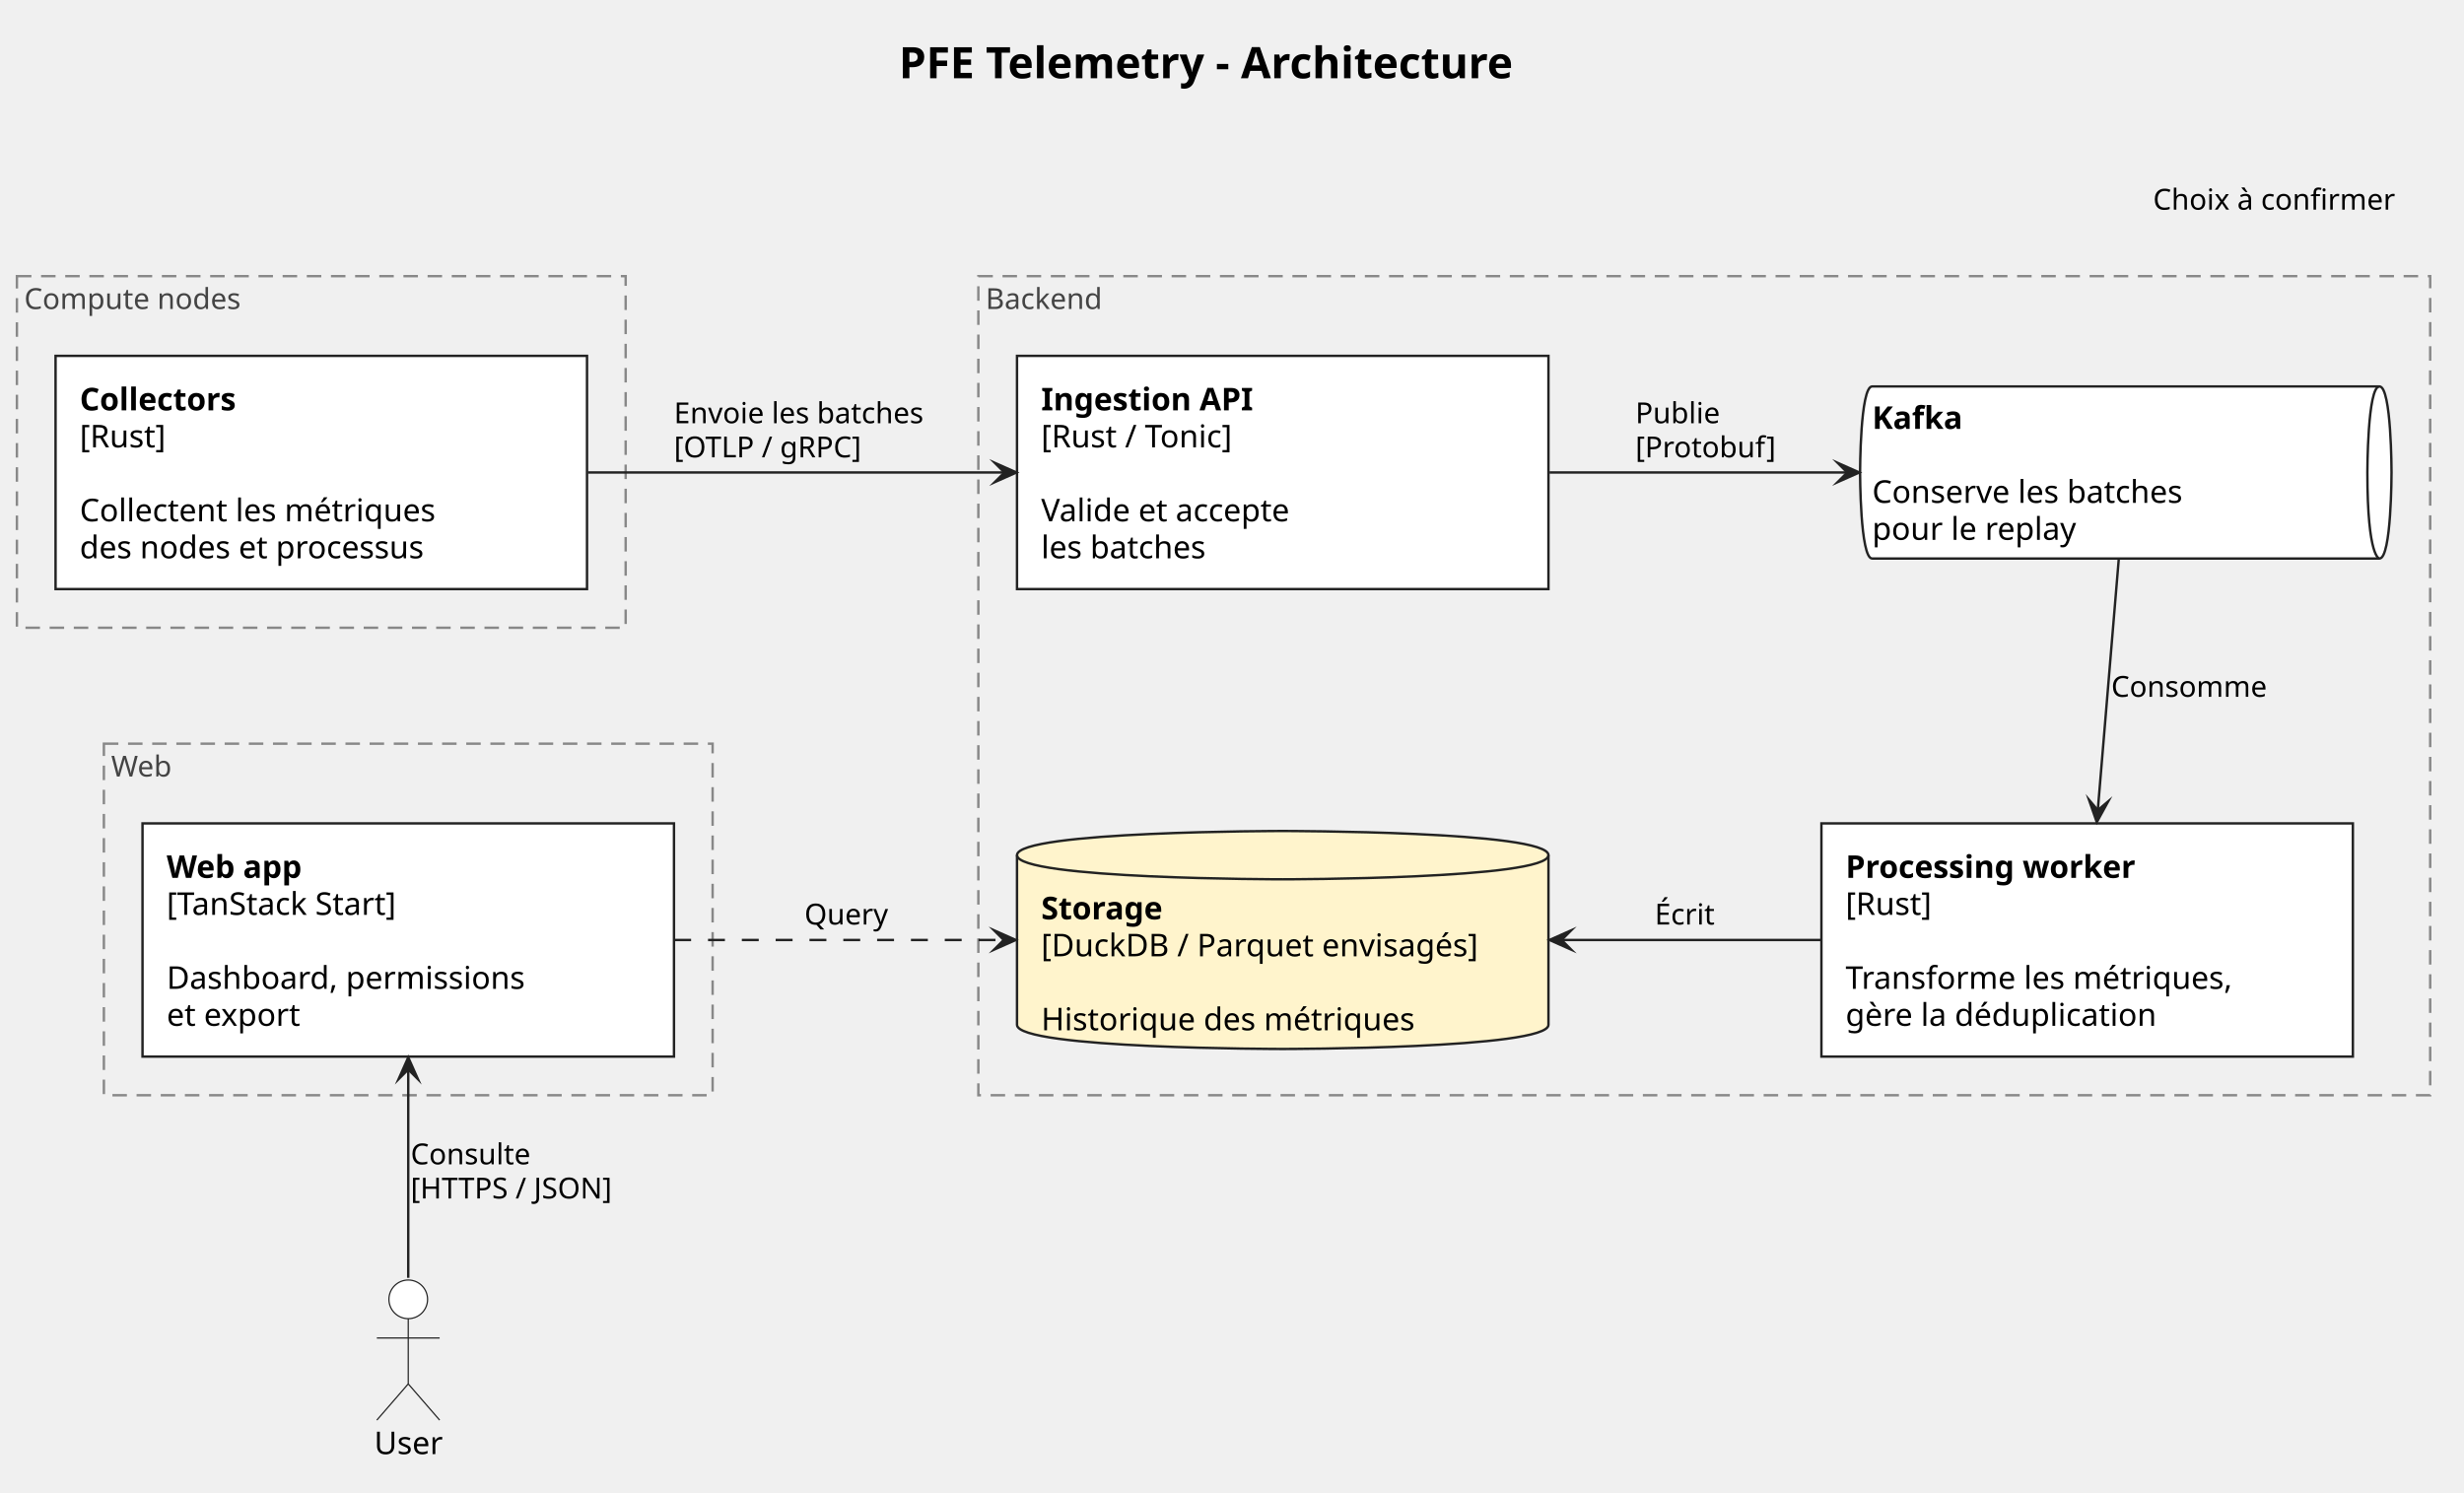
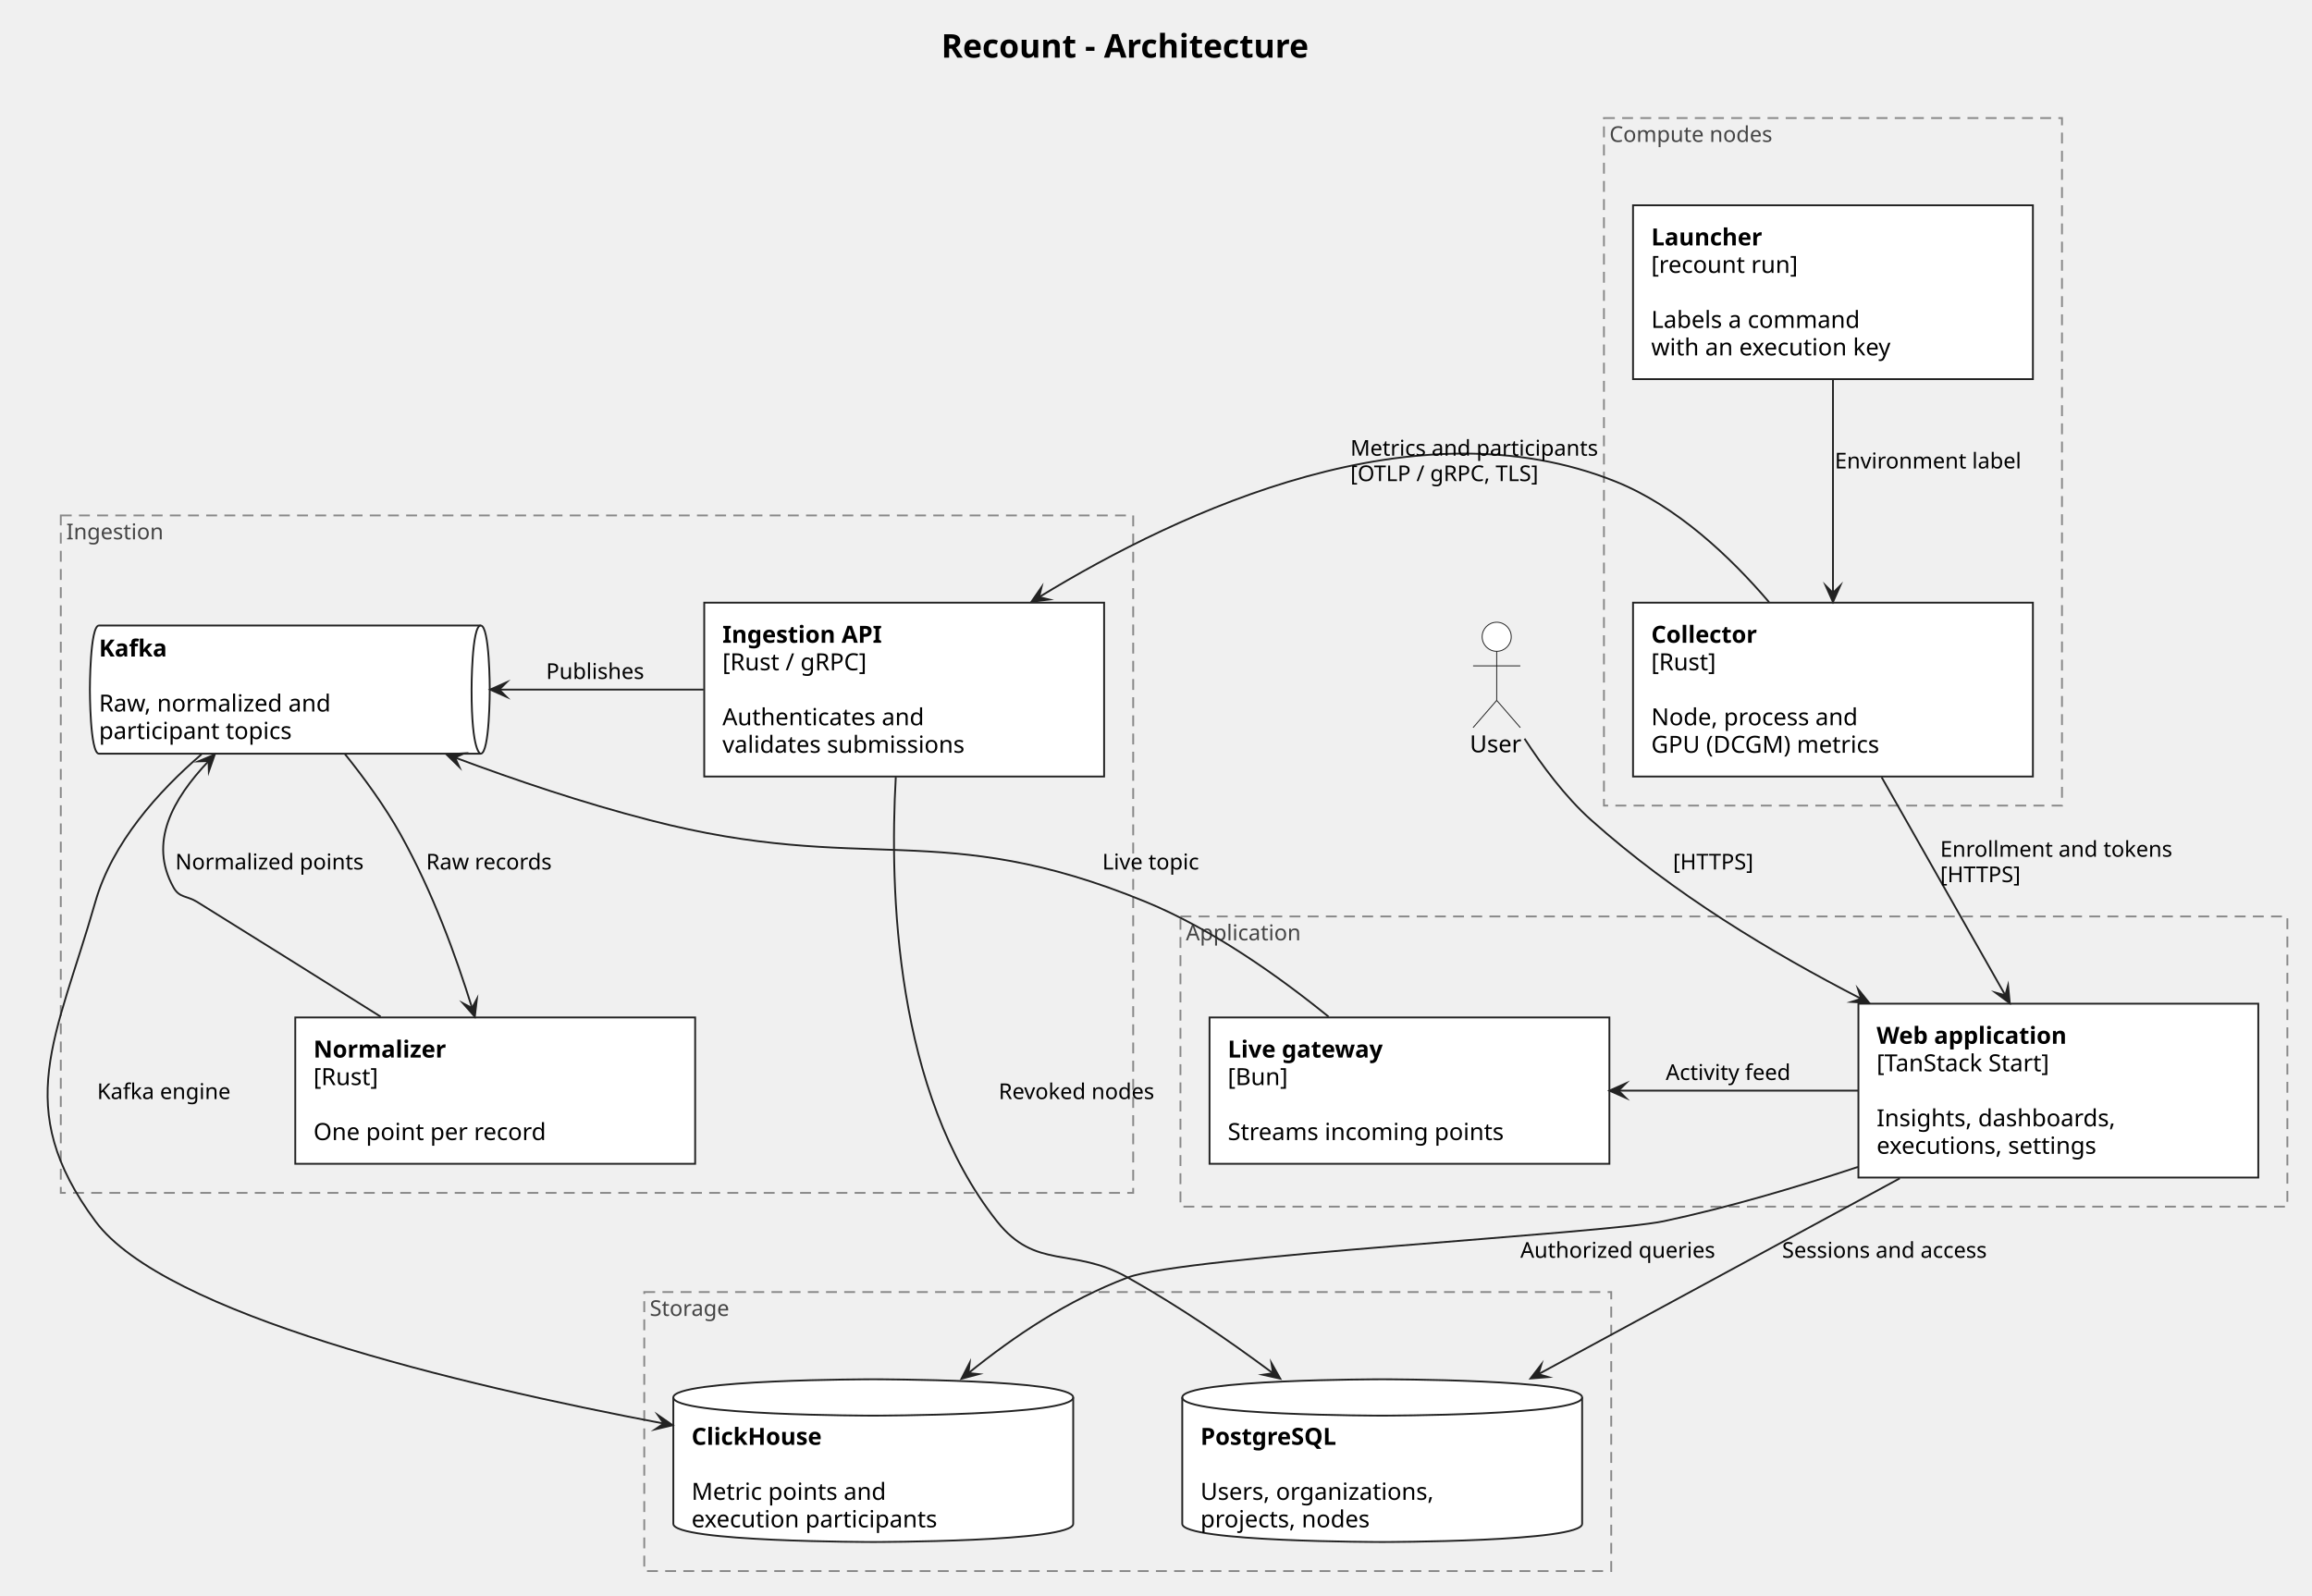
- <svg xmlns="http://www.w3.org/2000/svg" xmlns:xlink="http://www.w3.org/1999/xlink" contentStyleType="text/css" data-diagram-type="DESCRIPTION" height="1030px" preserveAspectRatio="none" style="width:1700px;height:1030px;background:#FFFFFF;" version="1.1" viewBox="0 0 1700 1030" width="1700px" zoomAndPan="magnify">
-   <defs>
-     <filter height="1" id="bkllvqm3zp2n00" width="1" x="0" y="0">
-       <feFlood flood-color="#FFF4CC" result="flood" />
-       <feComposite in="SourceGraphic" in2="flood" operator="over" />
-     </filter>
-   </defs>
-   <g>
-     <g class="title" data-source-line="3">
-       <text fill="#000000" font-family="sans-serif" font-size="30" font-weight="700" lengthAdjust="spacing" textLength="447.964" x="620.185" y="54.004">PFE Telemetry - Architecture</text>
+ <svg xmlns="http://www.w3.org/2000/svg" version="1.1" data-diagram-type="DESCRIPTION" style="width:2120px;height:1463px;background:#FFFFFF;" width="2120px" height="1463.333px" viewBox="0 0 2120 1463" zoomAndPan="magnify" preserveAspectRatio="none" contentStyleType="text/css">
+   <defs />
+   <g font-family="sans-serif" lengthAdjust="spacing">
+     <g class="title" data-source-line="85">
+       <text x="863.05" y="52.847" fill="#000" font-size="30" textLength="382.983" font-weight="700">Recount - Architecture</text>
    </g>
-     <g class="legend" data-source-line="37">
-       <text fill="#000000" filter="url(#bkllvqm3zp2n00)" font-family="sans-serif" font-size="20" lengthAdjust="spacing" textLength="37.969" x="1441.162" y="144.668">      </text>
-       <text fill="#000000" font-family="sans-serif" font-size="20" lengthAdjust="spacing" textLength="174.541" x="1485.459" y="144.668">Choix à confirmer</text>
+     <g class="cluster" data-qualified-name="Compute nodes" id="ent0002" data-source-line="92">
+       <rect x="1470.75" y="108.255" width="420" height="630.533" fill="none" style="stroke:#888;stroke-width:1.667;stroke-dasharray:10,6.667;" />
+       <text x="1475.75" y="130.153" fill="#444" font-size="20" textLength="157.891">Compute nodes</text>
    </g>
-     <g class="cluster" data-qualified-name="nodes" data-source-line="8" id="ent0001">
-       <rect fill="none" height="242.6" style="stroke:#888888;stroke-width:1.667;stroke-dasharray:10,6.667;" width="420" x="11.667" y="190.553" />
-       <text fill="#444444" font-family="sans-serif" font-size="20" lengthAdjust="spacing" textLength="153.369" x="16.667" y="213.223">Compute nodes</text>
+     <g class="cluster" data-qualified-name="Ingestion" id="ent0005" data-source-line="97">
+       <rect x="55.75" y="472.689" width="983.333" height="621.267" fill="none" style="stroke:#888;stroke-width:1.667;stroke-dasharray:10,6.667;" />
+       <text x="60.75" y="494.586" fill="#444" font-size="20" textLength="92.305">Ingestion</text>
    </g>
-     <g class="cluster" data-qualified-name="backend" data-source-line="12" id="ent0003">
-       <rect fill="none" height="565.183" style="stroke:#888888;stroke-width:1.667;stroke-dasharray:10,6.667;" width="1001.667" x="675" y="190.553" />
-       <text fill="#444444" font-family="sans-serif" font-size="20" lengthAdjust="spacing" textLength="80.625" x="680" y="213.223">Backend</text>
+     <g class="cluster" data-qualified-name="Storage" id="ent0009" data-source-line="103">
+       <rect x="590.75" y="1184.905" width="886.667" height="255.883" fill="none" style="stroke:#888;stroke-width:1.667;stroke-dasharray:10,6.667;" />
+       <text x="595.75" y="1206.803" fill="#444" font-size="20" textLength="78.252">Storage</text>
    </g>
-     <g class="cluster" data-qualified-name="webzone" data-source-line="19" id="ent0008">
-       <rect fill="none" height="242.583" style="stroke:#888888;stroke-width:1.667;stroke-dasharray:10,6.667;" width="420" x="71.667" y="513.153" />
-       <text fill="#444444" font-family="sans-serif" font-size="20" lengthAdjust="spacing" textLength="40.84" x="76.667" y="535.823">Web</text>
+     <g class="cluster" data-qualified-name="Application" id="ent0012" data-source-line="108">
+       <rect x="1082.417" y="840.455" width="1015" height="266.117" fill="none" style="stroke:#888;stroke-width:1.667;stroke-dasharray:10,6.667;" />
+       <text x="1087.417" y="862.353" fill="#444" font-size="20" textLength="111.748">Application</text>
    </g>
-     <g class="entity" data-qualified-name="nodes.collector" data-source-line="9" id="ent0002">
-       <a href="ingestion-and-reliability.md" target="_top" title="ingestion-and-reliability.md" xlink:actuate="onRequest" xlink:href="ingestion-and-reliability.md" xlink:show="new" xlink:title="ingestion-and-reliability.md" xlink:type="simple">
-         <rect fill="#FFFFFF" height="160.921" style="stroke:#222222;stroke-width:1.667;" width="366.667" x="38.333" y="245.553" />
-         <text fill="#000000" font-family="sans-serif" font-size="21.667" font-weight="700" lengthAdjust="spacing" textLength="112.311" x="55" y="283.167">Collectors</text>
-         <text fill="#000000" font-family="sans-serif" font-size="21.667" lengthAdjust="spacing" textLength="60.387" x="55" y="308.685">[Rust]</text>
-         <text fill="#000000" font-family="sans-serif" font-size="21.667" lengthAdjust="spacing" textLength="6.856" x="55" y="334.202"> </text>
-         <text fill="#000000" font-family="sans-serif" font-size="21.667" lengthAdjust="spacing" textLength="254.541" x="55" y="359.72">Collectent les métriques</text>
-         <text fill="#000000" font-family="sans-serif" font-size="21.667" lengthAdjust="spacing" textLength="246.564" x="55" y="385.238">des nodes et processus</text>
-       </a>
+     <g class="entity" data-qualified-name="Compute nodes.collector" id="ent0003" data-source-line="93">
+       <rect x="1497.417" y="552.689" width="366.667" height="159.44" fill="#FFF" style="stroke:#222;stroke-width:1.667;" />
+       <text x="1514.083" y="589.467" fill="#000" font-size="21.667" textLength="109.106" font-weight="700">Collector</text>
+       <text x="1514.083" y="614.688" fill="#000" font-size="21.667" textLength="65.476">[Rust]</text>
+       <text x="1514.083" y="639.909" fill="#000" font-size="21.667"> </text>
+       <text x="1514.083" y="665.131" fill="#000" font-size="21.667" textLength="201.707">Node, process and</text>
+       <text x="1514.083" y="690.352" fill="#000" font-size="21.667" textLength="224.749">GPU (DCGM) metrics</text>
    </g>
-     <g class="entity" data-qualified-name="backend.ingestion" data-source-line="13" id="ent0004">
-       <a href="ingestion-server.md" target="_top" title="ingestion-server.md" xlink:actuate="onRequest" xlink:href="ingestion-server.md" xlink:show="new" xlink:title="ingestion-server.md" xlink:type="simple">
-         <rect fill="#FFFFFF" height="160.921" style="stroke:#222222;stroke-width:1.667;" width="366.667" x="701.667" y="245.553" />
-         <text fill="#000000" font-family="sans-serif" font-size="21.667" font-weight="700" lengthAdjust="spacing" textLength="148.112" x="718.333" y="283.167">Ingestion API</text>
-         <text fill="#000000" font-family="sans-serif" font-size="21.667" lengthAdjust="spacing" textLength="143.277" x="718.333" y="308.685">[Rust / Tonic]</text>
-         <text fill="#000000" font-family="sans-serif" font-size="21.667" lengthAdjust="spacing" textLength="6.856" x="718.333" y="334.202"> </text>
-         <text fill="#000000" font-family="sans-serif" font-size="21.667" lengthAdjust="spacing" textLength="178.295" x="718.333" y="359.72">Valide et accepte</text>
-         <text fill="#000000" font-family="sans-serif" font-size="21.667" lengthAdjust="spacing" textLength="117.601" x="718.333" y="385.238">les batches</text>
-       </a>
+     <g class="entity" data-qualified-name="Compute nodes.launcher" id="ent0004" data-source-line="94">
+       <rect x="1497.417" y="188.255" width="366.667" height="159.44" fill="#FFF" style="stroke:#222;stroke-width:1.667;" />
+       <text x="1514.083" y="225.033" fill="#000" font-size="21.667" textLength="112.925" font-weight="700">Launcher</text>
+       <text x="1514.083" y="250.255" fill="#000" font-size="21.667" textLength="143.531">[recount run]</text>
+       <text x="1514.083" y="275.476" fill="#000" font-size="21.667"> </text>
+       <text x="1514.083" y="300.697" fill="#000" font-size="21.667" textLength="204.934">Labels a command</text>
+       <text x="1514.083" y="325.919" fill="#000" font-size="21.667" textLength="238.968">with an execution key</text>
    </g>
-     <g class="entity" data-qualified-name="backend.kafka" data-source-line="14" id="ent0005">
-       <a href="broker-options.md" target="_top" title="broker-options.md" xlink:actuate="onRequest" xlink:href="broker-options.md" xlink:show="new" xlink:title="broker-options.md" xlink:type="simple">
-         <path d="M1291.667,266.653 L1641.667,266.653 C1650,266.653 1650,326.022 1650,326.022 C1650,326.022 1650,385.39 1641.667,385.39 L1291.667,385.39 C1283.333,385.39 1283.333,326.022 1283.333,326.022 C1283.333,326.022 1283.333,266.653 1291.667,266.653" fill="#FFFFFF" style="stroke:#222222;stroke-width:1.667;" />
-         <path d="M1641.667,266.653 C1633.333,266.653 1633.333,326.022 1633.333,326.022 C1633.333,385.39 1641.667,385.39 1641.667,385.39" fill="none" style="stroke:#222222;stroke-width:1.667;" />
-         <text fill="#000000" font-family="sans-serif" font-size="21.667" font-weight="700" lengthAdjust="spacing" textLength="63.551" x="1291.667" y="295.934">Kafka</text>
-         <text fill="#000000" font-family="sans-serif" font-size="21.667" lengthAdjust="spacing" textLength="6.856" x="1291.667" y="321.452"> </text>
-         <text fill="#000000" font-family="sans-serif" font-size="21.667" lengthAdjust="spacing" textLength="221.47" x="1291.667" y="346.969">Conserve les batches</text>
-         <text fill="#000000" font-family="sans-serif" font-size="21.667" lengthAdjust="spacing" textLength="145.425" x="1291.667" y="372.487">pour le replay</text>
-       </a>
+     <g class="entity" data-qualified-name="Ingestion.ingestion" id="ent0006" data-source-line="98">
+       <rect x="645.75" y="552.689" width="366.667" height="159.44" fill="#FFF" style="stroke:#222;stroke-width:1.667;" />
+       <text x="662.417" y="589.467" fill="#000" font-size="21.667" textLength="162.934" font-weight="700">Ingestion API</text>
+       <text x="662.417" y="614.688" fill="#000" font-size="21.667" textLength="143.552">[Rust / gRPC]</text>
+       <text x="662.417" y="639.909" fill="#000" font-size="21.667"> </text>
+       <text x="662.417" y="665.131" fill="#000" font-size="21.667" textLength="198.311">Authenticates and</text>
+       <text x="662.417" y="690.352" fill="#000" font-size="21.667" textLength="237.942">validates submissions</text>
    </g>
-     <g class="entity" data-qualified-name="backend.worker" data-source-line="15" id="ent0006">
-       <a href="ingestion-and-reliability.md" target="_top" title="ingestion-and-reliability.md" xlink:actuate="onRequest" xlink:href="ingestion-and-reliability.md" xlink:show="new" xlink:title="ingestion-and-reliability.md" xlink:type="simple">
-         <rect fill="#FFFFFF" height="160.921" style="stroke:#222222;stroke-width:1.667;" width="366.667" x="1256.667" y="568.153" />
-         <text fill="#000000" font-family="sans-serif" font-size="21.667" font-weight="700" lengthAdjust="spacing" textLength="207.05" x="1273.333" y="605.767">Processing worker</text>
-         <text fill="#000000" font-family="sans-serif" font-size="21.667" lengthAdjust="spacing" textLength="60.387" x="1273.333" y="631.285">[Rust]</text>
-         <text fill="#000000" font-family="sans-serif" font-size="21.667" lengthAdjust="spacing" textLength="6.856" x="1273.333" y="656.803"> </text>
-         <text fill="#000000" font-family="sans-serif" font-size="21.667" lengthAdjust="spacing" textLength="277.139" x="1273.333" y="682.32">Transforme les métriques,</text>
-         <text fill="#000000" font-family="sans-serif" font-size="21.667" lengthAdjust="spacing" textLength="221.597" x="1273.333" y="707.838">gère la déduplication</text>
-       </a>
+     <g class="entity" data-qualified-name="Ingestion.kafka" id="ent0007" data-source-line="99">
+       <path d="M90.75,573.639 L440.75,573.639 C449.083,573.639 449.083,632.415 449.083,632.415 C449.083,632.415 449.083,691.191 440.75,691.191 L90.75,691.191 C82.417,691.191 82.417,632.415 82.417,632.415 C82.417,632.415 82.417,573.639 90.75,573.639" style="stroke:#222;stroke-width:1.667;" fill="#FFF" />
+       <path d="M440.75,573.639 C432.417,573.639 432.417,632.415 432.417,632.415 C432.417,691.191 440.75,691.191 440.75,691.191" style="stroke:#222;stroke-width:1.667;" fill="none" />
+       <text x="90.75" y="602.083" fill="#000" font-size="21.667" textLength="69.867" font-weight="700">Kafka</text>
+       <text x="90.75" y="627.305" fill="#000" font-size="21.667"> </text>
+       <text x="90.75" y="652.526" fill="#000" font-size="21.667" textLength="228.251">Raw, normalized and</text>
+       <text x="90.75" y="677.747" fill="#000" font-size="21.667" textLength="189.255">participant topics</text>
    </g>
-     <g class="entity" data-qualified-name="backend.storage" data-source-line="16" id="ent0007">
-       <a href="serialization.md" target="_top" title="serialization.md" xlink:actuate="onRequest" xlink:href="serialization.md" xlink:show="new" xlink:title="serialization.md" xlink:type="simple">
-         <path d="M701.667,590.07 C701.667,573.403 885,573.403 885,573.403 C885,573.403 1068.333,573.403 1068.333,590.07 L1068.333,707.14 C1068.333,723.807 885,723.807 885,723.807 C885,723.807 701.667,723.807 701.667,707.14 L701.667,590.07" fill="#FFF4CC" style="stroke:#222222;stroke-width:1.667;" />
-         <path d="M701.667,590.07 C701.667,606.737 885,606.737 885,606.737 C885,606.737 1068.333,606.737 1068.333,590.07" fill="none" style="stroke:#222222;stroke-width:1.667;" />
-         <text fill="#000000" font-family="sans-serif" font-size="21.667" font-weight="700" lengthAdjust="spacing" textLength="84.572" x="718.333" y="634.351">Storage</text>
-         <text fill="#000000" font-family="sans-serif" font-size="21.667" lengthAdjust="spacing" textLength="310.845" x="718.333" y="659.868">[DuckDB / Parquet envisagés]</text>
-         <text fill="#000000" font-family="sans-serif" font-size="21.667" lengthAdjust="spacing" textLength="6.856" x="718.333" y="685.386"> </text>
-         <text fill="#000000" font-family="sans-serif" font-size="21.667" lengthAdjust="spacing" textLength="265.12" x="718.333" y="710.903">Historique des métriques</text>
-       </a>
+     <g class="entity" data-qualified-name="Ingestion.normalizer" id="ent0008" data-source-line="100">
+       <rect x="270.75" y="933.072" width="366.667" height="134.219" fill="#FFF" style="stroke:#222;stroke-width:1.667;" />
+       <text x="287.417" y="969.85" fill="#000" font-size="21.667" textLength="133.745" font-weight="700">Normalizer</text>
+       <text x="287.417" y="995.071" fill="#000" font-size="21.667" textLength="65.476">[Rust]</text>
+       <text x="287.417" y="1020.293" fill="#000" font-size="21.667"> </text>
+       <text x="287.417" y="1045.514" fill="#000" font-size="21.667" textLength="226.093">One point per record</text>
    </g>
-     <g class="entity" data-qualified-name="webzone.web" data-source-line="20" id="ent0009">
-       <a href="architecture.md" target="_top" title="architecture.md" xlink:actuate="onRequest" xlink:href="architecture.md" xlink:show="new" xlink:title="architecture.md" xlink:type="simple">
-         <rect fill="#FFFFFF" height="160.921" style="stroke:#222222;stroke-width:1.667;" width="366.667" x="98.333" y="568.153" />
-         <text fill="#000000" font-family="sans-serif" font-size="21.667" font-weight="700" lengthAdjust="spacing" textLength="95.225" x="115" y="605.767">Web app</text>
-         <text fill="#000000" font-family="sans-serif" font-size="21.667" lengthAdjust="spacing" textLength="164.267" x="115" y="631.285">[TanStack Start]</text>
-         <text fill="#000000" font-family="sans-serif" font-size="21.667" lengthAdjust="spacing" textLength="6.856" x="115" y="656.803"> </text>
-         <text fill="#000000" font-family="sans-serif" font-size="21.667" lengthAdjust="spacing" textLength="255.028" x="115" y="682.32">Dashboard, permissions</text>
-         <text fill="#000000" font-family="sans-serif" font-size="21.667" lengthAdjust="spacing" textLength="96.305" x="115" y="707.838">et export</text>
-       </a>
+     <g class="entity" data-qualified-name="Storage.clickhouse" id="ent0010" data-source-line="104">
+       <path d="M617.417,1281.572 C617.417,1264.905 800.75,1264.905 800.75,1264.905 C800.75,1264.905 984.083,1264.905 984.083,1281.572 L984.083,1397.457 C984.083,1414.124 800.75,1414.124 800.75,1414.124 C800.75,1414.124 617.417,1414.124 617.417,1397.457 L617.417,1281.572" style="stroke:#222;stroke-width:1.667;" fill="#FFF" />
+       <path d="M617.417,1281.572 C617.417,1298.239 800.75,1298.239 800.75,1298.239 C800.75,1298.239 984.083,1298.239 984.083,1281.572" style="stroke:#222;stroke-width:1.667;" fill="none" />
+       <text x="634.083" y="1325.017" fill="#000" font-size="21.667" textLength="134.041" font-weight="700">ClickHouse</text>
+       <text x="634.083" y="1350.238" fill="#000" font-size="21.667"> </text>
+       <text x="634.083" y="1375.459" fill="#000" font-size="21.667" textLength="188.441">Metric points and</text>
+       <text x="634.083" y="1400.681" fill="#000" font-size="21.667" textLength="242.449">execution participants</text>
    </g>
-     <g class="entity" data-qualified-name="user" data-source-line="23" id="ent0010">
-       <ellipse cx="281.664" cy="896.57" fill="#FFFFFF" rx="13.333" ry="13.333" style="stroke:#222222;stroke-width:0.833;" />
-       <path d="M281.664,909.903 L281.664,954.903 M259.997,923.237 L303.33,923.237 M281.664,954.903 L259.997,979.903 M281.664,954.903 L303.33,979.903" fill="none" style="stroke:#222222;stroke-width:0.833;" />
-       <text fill="#000000" font-family="sans-serif" font-size="21.667" lengthAdjust="spacing" textLength="46.994" x="258.167" y="1003.351">User</text>
+     <g class="entity" data-qualified-name="Storage.postgres" id="ent0011" data-source-line="105">
+       <path d="M1084.083,1281.572 C1084.083,1264.905 1267.417,1264.905 1267.417,1264.905 C1267.417,1264.905 1450.75,1264.905 1450.75,1281.572 L1450.75,1397.457 C1450.75,1414.124 1267.417,1414.124 1267.417,1414.124 C1267.417,1414.124 1084.083,1414.124 1084.083,1397.457 L1084.083,1281.572" style="stroke:#222;stroke-width:1.667;" fill="#FFF" />
+       <path d="M1084.083,1281.572 C1084.083,1298.239 1267.417,1298.239 1267.417,1298.239 C1267.417,1298.239 1450.75,1298.239 1450.75,1281.572" style="stroke:#222;stroke-width:1.667;" fill="none" />
+       <text x="1100.75" y="1325.017" fill="#000" font-size="21.667" textLength="142.738" font-weight="700">PostgreSQL</text>
+       <text x="1100.75" y="1350.238" fill="#000" font-size="21.667"> </text>
+       <text x="1100.75" y="1375.459" fill="#000" font-size="21.667" textLength="227.722">Users, organizations,</text>
+       <text x="1100.75" y="1400.681" fill="#000" font-size="21.667" textLength="166.097">projects, nodes</text>
    </g>
-     <g class="link" data-entity-1="ent0002" data-entity-2="ent0004" data-link-type="dependency" data-source-line="25" id="lnk11">
-       <path d="M405.567,326.02 C497.767,326.02 600.8,326.02 692.983,326.02" fill="none" id="collector-to-ingestion" style="stroke:#222222;stroke-width:1.667;" />
-       <polygon fill="#222222" points="701.317,326.02,686.317,319.353,692.983,326.02,686.317,332.687,701.317,326.02" style="stroke:#222222;stroke-width:1.667;stroke-linejoin:miter;stroke-miterlimit:10;" />
-       <text fill="#000000" font-family="sans-serif" font-size="20" lengthAdjust="spacing" textLength="177.695" x="465" y="292.023">Envoie les batches</text>
-       <text fill="#000000" font-family="sans-serif" font-size="20" lengthAdjust="spacing" textLength="136.065" x="465" y="315.577">[OTLP / gRPC]</text>
+     <g class="entity" data-qualified-name="Application.web" id="ent0013" data-source-line="109">
+       <rect x="1704.083" y="920.455" width="366.667" height="159.44" fill="#FFF" style="stroke:#222;stroke-width:1.667;" />
+       <text x="1720.75" y="957.233" fill="#000" font-size="21.667" textLength="197.698" font-weight="700">Web application</text>
+       <text x="1720.75" y="982.455" fill="#000" font-size="21.667" textLength="176.951">[TanStack Start]</text>
+       <text x="1720.75" y="1007.676" fill="#000" font-size="21.667"> </text>
+       <text x="1720.75" y="1032.897" fill="#000" font-size="21.667" textLength="231.647">Insights, dashboards,</text>
+       <text x="1720.75" y="1058.119" fill="#000" font-size="21.667" textLength="218.095">executions, settings</text>
    </g>
-     <g class="link" data-entity-1="ent0004" data-entity-2="ent0005" data-link-type="dependency" data-source-line="26" id="lnk12">
-       <path d="M1069.05,326.02 C1137.267,326.02 1206.283,326.02 1274.483,326.02" fill="none" id="ingestion-to-kafka" style="stroke:#222222;stroke-width:1.667;" />
-       <polygon fill="#222222" points="1282.817,326.02,1267.817,319.353,1274.483,326.02,1267.817,332.687,1282.817,326.02" style="stroke:#222222;stroke-width:1.667;stroke-linejoin:miter;stroke-miterlimit:10;" />
-       <text fill="#000000" font-family="sans-serif" font-size="20" lengthAdjust="spacing" textLength="58.76" x="1128.333" y="292.023">Publie</text>
-       <text fill="#000000" font-family="sans-serif" font-size="20" lengthAdjust="spacing" textLength="96.65" x="1128.333" y="315.577">[Protobuf]</text>
+     <g class="entity" data-qualified-name="Application.live" id="ent0014" data-source-line="110">
+       <rect x="1109.083" y="933.072" width="366.667" height="134.219" fill="#FFF" style="stroke:#222;stroke-width:1.667;" />
+       <text x="1125.75" y="969.85" fill="#000" font-size="21.667" textLength="161.537" font-weight="700">Live gateway</text>
+       <text x="1125.75" y="995.071" fill="#000" font-size="21.667" textLength="59.234">[Bun]</text>
+       <text x="1125.75" y="1020.293" fill="#000" font-size="21.667"> </text>
+       <text x="1125.75" y="1045.514" fill="#000" font-size="21.667" textLength="270.008">Streams incoming points</text>
    </g>
-     <g class="link" data-entity-1="ent0005" data-entity-2="ent0006" data-link-type="dependency" data-source-line="27" id="lnk13">
-       <path d="M1461.833,385.503 C1457.583,436.353 1452.06,502.566 1447.344,559.032" fill="none" id="kafka-to-worker" style="stroke:#222222;stroke-width:1.667;" />
-       <polygon fill="#222222" points="1446.65,567.337,1454.542,552.944,1447.344,559.032,1441.255,551.834,1446.65,567.337" style="stroke:#222222;stroke-width:1.667;stroke-linejoin:miter;stroke-miterlimit:10;" />
-       <text fill="#000000" font-family="sans-serif" font-size="20" lengthAdjust="spacing" textLength="109.502" x="1456.6" y="480.823">Consomme</text>
+     <g class="entity" data-qualified-name="user" id="ent0001" data-source-line="90">
+       <ellipse cx="1372.409" cy="583.972" rx="13.333" ry="13.333" fill="#FFF" style="stroke:#222;stroke-width:0.833;" />
+       <path d="M1372.409,597.305 L1372.409,642.305 M1350.742,610.639 L1394.076,610.639 M1372.409,642.305 L1350.742,667.305 M1372.409,642.305 L1394.076,667.305" style="stroke:#222;stroke-width:0.833;" fill="none" />
+       <text x="1347.717" y="689.917" fill="#000" font-size="21.667" textLength="49.385">User</text>
    </g>
-     <g class="link" data-entity-1="ent0007" data-entity-2="ent0006" data-link-type="dependency" data-source-line="28" id="lnk15">
-       <path d="M1077.367,648.603 C1137.483,648.603 1195.883,648.603 1255.983,648.603" fill="none" id="storage-backto-worker" style="stroke:#222222;stroke-width:1.667;" />
-       <polygon fill="#222222" points="1069.033,648.603,1084.033,655.27,1077.367,648.603,1084.033,641.937,1069.033,648.603" style="stroke:#222222;stroke-width:1.667;stroke-linejoin:miter;stroke-miterlimit:10;" />
-       <text fill="#000000" font-family="sans-serif" font-size="20" lengthAdjust="spacing" textLength="42.529" x="1141.667" y="637.939">Écrit</text>
+     <g class="link" data-entity-1="ent0004" data-entity-2="ent0003" id="lnk15" data-source-line="113" data-link-type="dependency">
+       <path d="M1680.75,348.439 C1680.75,408.822 1680.75,483.422 1680.75,543.772" style="stroke:#222;stroke-width:1.667;" fill="none" id="launcher-to-collector" />
+       <polygon points="1680.75,552.105,1687.417,537.105,1680.75,543.772,1674.083,537.105,1680.75,552.105" fill="#222" style="stroke:#222;stroke-width:1.667;stroke-linejoin:miter;stroke-miterlimit:10;" />
+       <text x="1682.417" y="429.586" fill="#000" font-size="20" textLength="182.871">Environment label</text>
    </g>
-     <g class="link" data-entity-1="ent0009" data-entity-2="ent0007" data-link-type="dependency" data-source-line="29" id="lnk16">
-       <path d="M465.15,648.603 C539.85,648.603 617.717,648.603 692.5,648.603" fill="none" id="web-to-storage" style="stroke:#222222;stroke-width:1.667;stroke-dasharray:11.667,11.667;" />
-       <polygon fill="#222222" points="700.833,648.603,685.833,641.937,692.5,648.603,685.833,655.27,700.833,648.603" style="stroke:#222222;stroke-width:1.667;stroke-linejoin:miter;stroke-miterlimit:10;" />
-       <text fill="#000000" font-family="sans-serif" font-size="20" lengthAdjust="spacing" textLength="57.725" x="555" y="637.939">Query</text>
+     <g class="link" data-entity-1="ent0003" data-entity-2="ent0006" id="lnk16" data-source-line="114" data-link-type="dependency">
+       <path d="M1622.133,552.205 C1586.683,510.705 1537.567,464.155 1481.583,441.672 C1299.233,368.439 1085.18,466.814 952.83,547.581" style="stroke:#222;stroke-width:1.667;" fill="none" id="collector-to-ingestion" />
+       <polygon points="945.717,551.922,961.994,549.799,952.83,547.581,955.048,538.417,945.717,551.922" fill="#222" style="stroke:#222;stroke-width:1.667;stroke-linejoin:miter;stroke-miterlimit:10;" />
+       <text x="1238.25" y="417.92" fill="#000" font-size="20" textLength="241.953">Metrics and participants</text>
+       <text x="1238.25" y="441.201" fill="#000" font-size="20" textLength="187.607">[OTLP / gRPC, TLS]</text>
    </g>
-     <g class="link" data-entity-1="ent0009" data-entity-2="ent0010" data-link-type="dependency" data-source-line="30" id="lnk18">
-       <path d="M281.667,737.953 C281.667,785.787 281.667,837.47 281.667,881.753" fill="none" id="web-backto-user" style="stroke:#222222;stroke-width:1.667;" />
-       <polygon fill="#222222" points="281.667,729.62,275,744.62,281.667,737.953,288.333,744.62,281.667,729.62" style="stroke:#222222;stroke-width:1.667;stroke-linejoin:miter;stroke-miterlimit:10;" />
-       <text fill="#000000" font-family="sans-serif" font-size="20" lengthAdjust="spacing" textLength="85.547" x="283.333" y="803.406">Consulte</text>
-       <text fill="#000000" font-family="sans-serif" font-size="20" lengthAdjust="spacing" textLength="145.273" x="283.333" y="826.961">[HTTPS / JSON]</text>
+     <g class="link" data-entity-1="ent0003" data-entity-2="ent0013" id="lnk17" data-source-line="115" data-link-type="dependency">
+       <path d="M1725.333,712.705 C1760.1,774.022 1804.057,851.506 1838.79,912.772" style="stroke:#222;stroke-width:1.667;" fill="none" id="collector-to-web" />
+       <polygon points="1842.9,920.022,1841.302,903.685,1838.79,912.772,1829.703,910.261,1842.9,920.022" fill="#222" style="stroke:#222;stroke-width:1.667;stroke-linejoin:miter;stroke-miterlimit:10;" />
+       <text x="1779.083" y="785.686" fill="#000" font-size="20" textLength="226.592">Enrollment and tokens</text>
+       <text x="1779.083" y="808.968" fill="#000" font-size="20" textLength="79.834">[HTTPS]</text>
+     </g>
+     <g class="link" data-entity-1="ent0006" data-entity-2="ent0007" id="lnk18" data-source-line="116" data-link-type="dependency">
+       <path d="M645.167,632.405 C582.383,632.405 520.533,632.405 457.767,632.405" style="stroke:#222;stroke-width:1.667;" fill="none" id="ingestion-to-kafka" />
+       <polygon points="449.433,632.405,464.433,639.072,457.767,632.405,464.433,625.739,449.433,632.405" fill="#222" style="stroke:#222;stroke-width:1.667;stroke-linejoin:miter;stroke-miterlimit:10;" />
+       <text x="500.75" y="622.636" fill="#000" font-size="20" textLength="94.365">Publishes</text>
+     </g>
+     <g class="link" data-entity-1="ent0007" data-entity-2="ent0008" id="lnk19" data-source-line="117" data-link-type="dependency">
+       <path d="M316.35,691.589 C334.083,713.672 353.117,739.755 367.417,765.455 C397.083,818.855 417.954,876.466 432.904,924.449" style="stroke:#222;stroke-width:1.667;" fill="none" id="kafka-to-normalizer" />
+       <polygon points="435.383,932.405,437.286,916.101,432.904,924.449,424.557,920.067,435.383,932.405" fill="#222" style="stroke:#222;stroke-width:1.667;stroke-linejoin:miter;stroke-miterlimit:10;" />
+       <text x="390.75" y="797.353" fill="#000" font-size="20" textLength="123.965">Raw records</text>
+     </g>
+     <g class="link" data-entity-1="ent0007" data-entity-2="ent0008" id="lnk21" data-source-line="118" data-link-type="dependency">
+       <path d="M191.233,697.968 C158.216,732.985 136.067,772.622 159.083,813.789 C164.6,823.672 171.15,821.155 180.75,827.122 C236.417,861.705 298.3,900.472 349.083,932.389" style="stroke:#222;stroke-width:1.667;" fill="none" id="kafka-backto-normalizer" />
+       <polygon points="196.95,691.905,181.809,698.245,191.233,697.968,191.51,707.392,196.95,691.905" fill="#222" style="stroke:#222;stroke-width:1.667;stroke-linejoin:miter;stroke-miterlimit:10;" />
+       <text x="160.75" y="797.353" fill="#000" font-size="20" textLength="181.553">Normalized points</text>
+     </g>
+     <g class="link" data-entity-1="ent0007" data-entity-2="ent0010" id="lnk22" data-source-line="119" data-link-type="dependency">
+       <path d="M184.8,691.739 C145.267,725.739 102.95,772.722 87.417,827.122 C51.7,952.255 10,1015.305 87.417,1119.905 C150.783,1205.522 419.063,1269.536 608.596,1305.486" style="stroke:#222;stroke-width:1.667;" fill="none" id="kafka-to-clickhouse" />
+       <polygon points="616.783,1307.039,603.288,1297.693,608.596,1305.486,600.804,1310.793,616.783,1307.039" fill="#222" style="stroke:#222;stroke-width:1.667;stroke-linejoin:miter;stroke-miterlimit:10;" />
+       <text x="89.083" y="1007.92" fill="#000" font-size="20" textLength="130.82">Kafka engine</text>
+     </g>
+     <g class="link" data-entity-1="ent0006" data-entity-2="ent0011" id="lnk23" data-source-line="120" data-link-type="dependency">
+       <path d="M821.4,712.555 C815.533,816.905 820.783,1001.822 914.083,1119.905 C950.083,1165.455 983.483,1143.072 1034.083,1171.572 C1082.2,1198.655 1125.758,1228.555 1167.258,1259.355" style="stroke:#222;stroke-width:1.667;" fill="none" id="ingestion-to-postgres" />
+       <polygon points="1173.95,1264.322,1165.878,1250.029,1167.258,1259.355,1157.932,1260.736,1173.95,1264.322" fill="#222" style="stroke:#222;stroke-width:1.667;stroke-linejoin:miter;stroke-miterlimit:10;" />
+       <text x="915.75" y="1007.92" fill="#000" font-size="20" textLength="153.545">Revoked nodes</text>
+     </g>
+     <g class="link" data-entity-1="ent0013" data-entity-2="ent0010" id="lnk24" data-source-line="121" data-link-type="dependency">
+       <path d="M1703.633,1070.172 C1647.233,1088.872 1584.533,1107.405 1525.75,1119.905 C1472.017,1131.322 1085.45,1152.105 1034.083,1171.572 C978.5,1192.622 930.454,1225.024 888.104,1259.174" style="stroke:#222;stroke-width:1.667;" fill="none" id="web-to-clickhouse" />
+       <polygon points="881.617,1264.405,897.478,1260.179,888.104,1259.174,889.109,1249.8,881.617,1264.405" fill="#222" style="stroke:#222;stroke-width:1.667;stroke-linejoin:miter;stroke-miterlimit:10;" />
+       <text x="1394.083" y="1153.47" fill="#000" font-size="20" textLength="188.926">Authorized queries</text>
+     </g>
+     <g class="link" data-entity-1="ent0013" data-entity-2="ent0011" id="lnk25" data-source-line="122" data-link-type="dependency">
+       <path d="M1742.05,1080.622 C1639.683,1136.105 1510.909,1205.884 1410.709,1260.2" style="stroke:#222;stroke-width:1.667;" fill="none" id="web-to-postgres" />
+       <polygon points="1403.383,1264.172,1419.748,1262.884,1410.709,1260.2,1413.393,1251.162,1403.383,1264.172" fill="#222" style="stroke:#222;stroke-width:1.667;stroke-linejoin:miter;stroke-miterlimit:10;" />
+       <text x="1634.083" y="1153.47" fill="#000" font-size="20" textLength="204.463">Sessions and access</text>
+     </g>
+     <g class="link" data-entity-1="ent0007" data-entity-2="ent0014" id="lnk27" data-source-line="123" data-link-type="dependency">
+       <path d="M417.192,694.732 C474.442,716.065 533.6,736.039 595.75,752.122 C794.15,803.522 861.2,749.189 1050.75,827.122 C1112.117,852.355 1173,895.689 1218.3,932.455" style="stroke:#222;stroke-width:1.667;" fill="none" id="kafka-backto-live" />
+       <polygon points="409.383,691.822,421.111,703.307,417.192,694.732,425.767,690.813,409.383,691.822" fill="#222" style="stroke:#222;stroke-width:1.667;stroke-linejoin:miter;stroke-miterlimit:10;" />
+       <text x="1010.75" y="797.353" fill="#000" font-size="20" textLength="96.523">Live topic</text>
+     </g>
+     <g class="link" data-entity-1="ent0013" data-entity-2="ent0014" id="lnk28" data-source-line="124" data-link-type="dependency">
+       <path d="M1703.617,1000.189 C1631.2,1000.189 1556.517,1000.189 1484.117,1000.189" style="stroke:#222;stroke-width:1.667;" fill="none" id="web-to-live" />
+       <polygon points="1475.783,1000.189,1490.783,1006.855,1484.117,1000.189,1490.783,993.522,1475.783,1000.189" fill="#222" style="stroke:#222;stroke-width:1.667;stroke-linejoin:miter;stroke-miterlimit:10;" />
+       <text x="1527.417" y="990.42" fill="#000" font-size="20" textLength="125.85">Activity feed</text>
+     </g>
+     <g class="link" data-entity-1="ent0001" data-entity-2="ent0013" id="lnk29" data-source-line="125" data-link-type="dependency">
+       <path d="M1397.917,677.389 C1413.5,701.372 1435.017,730.605 1459.083,752.122 C1534.533,819.622 1624.025,873.423 1706.575,915.94" style="stroke:#222;stroke-width:1.667;" fill="none" id="user-to-web" />
+       <polygon points="1713.983,919.755,1703.701,906.96,1706.575,915.94,1697.596,918.814,1713.983,919.755" fill="#222" style="stroke:#222;stroke-width:1.667;stroke-linejoin:miter;stroke-miterlimit:10;" />
+       <text x="1534.083" y="797.353" fill="#000" font-size="20" textLength="79.834">[HTTPS]</text>
    </g>
  </g>
</svg>
